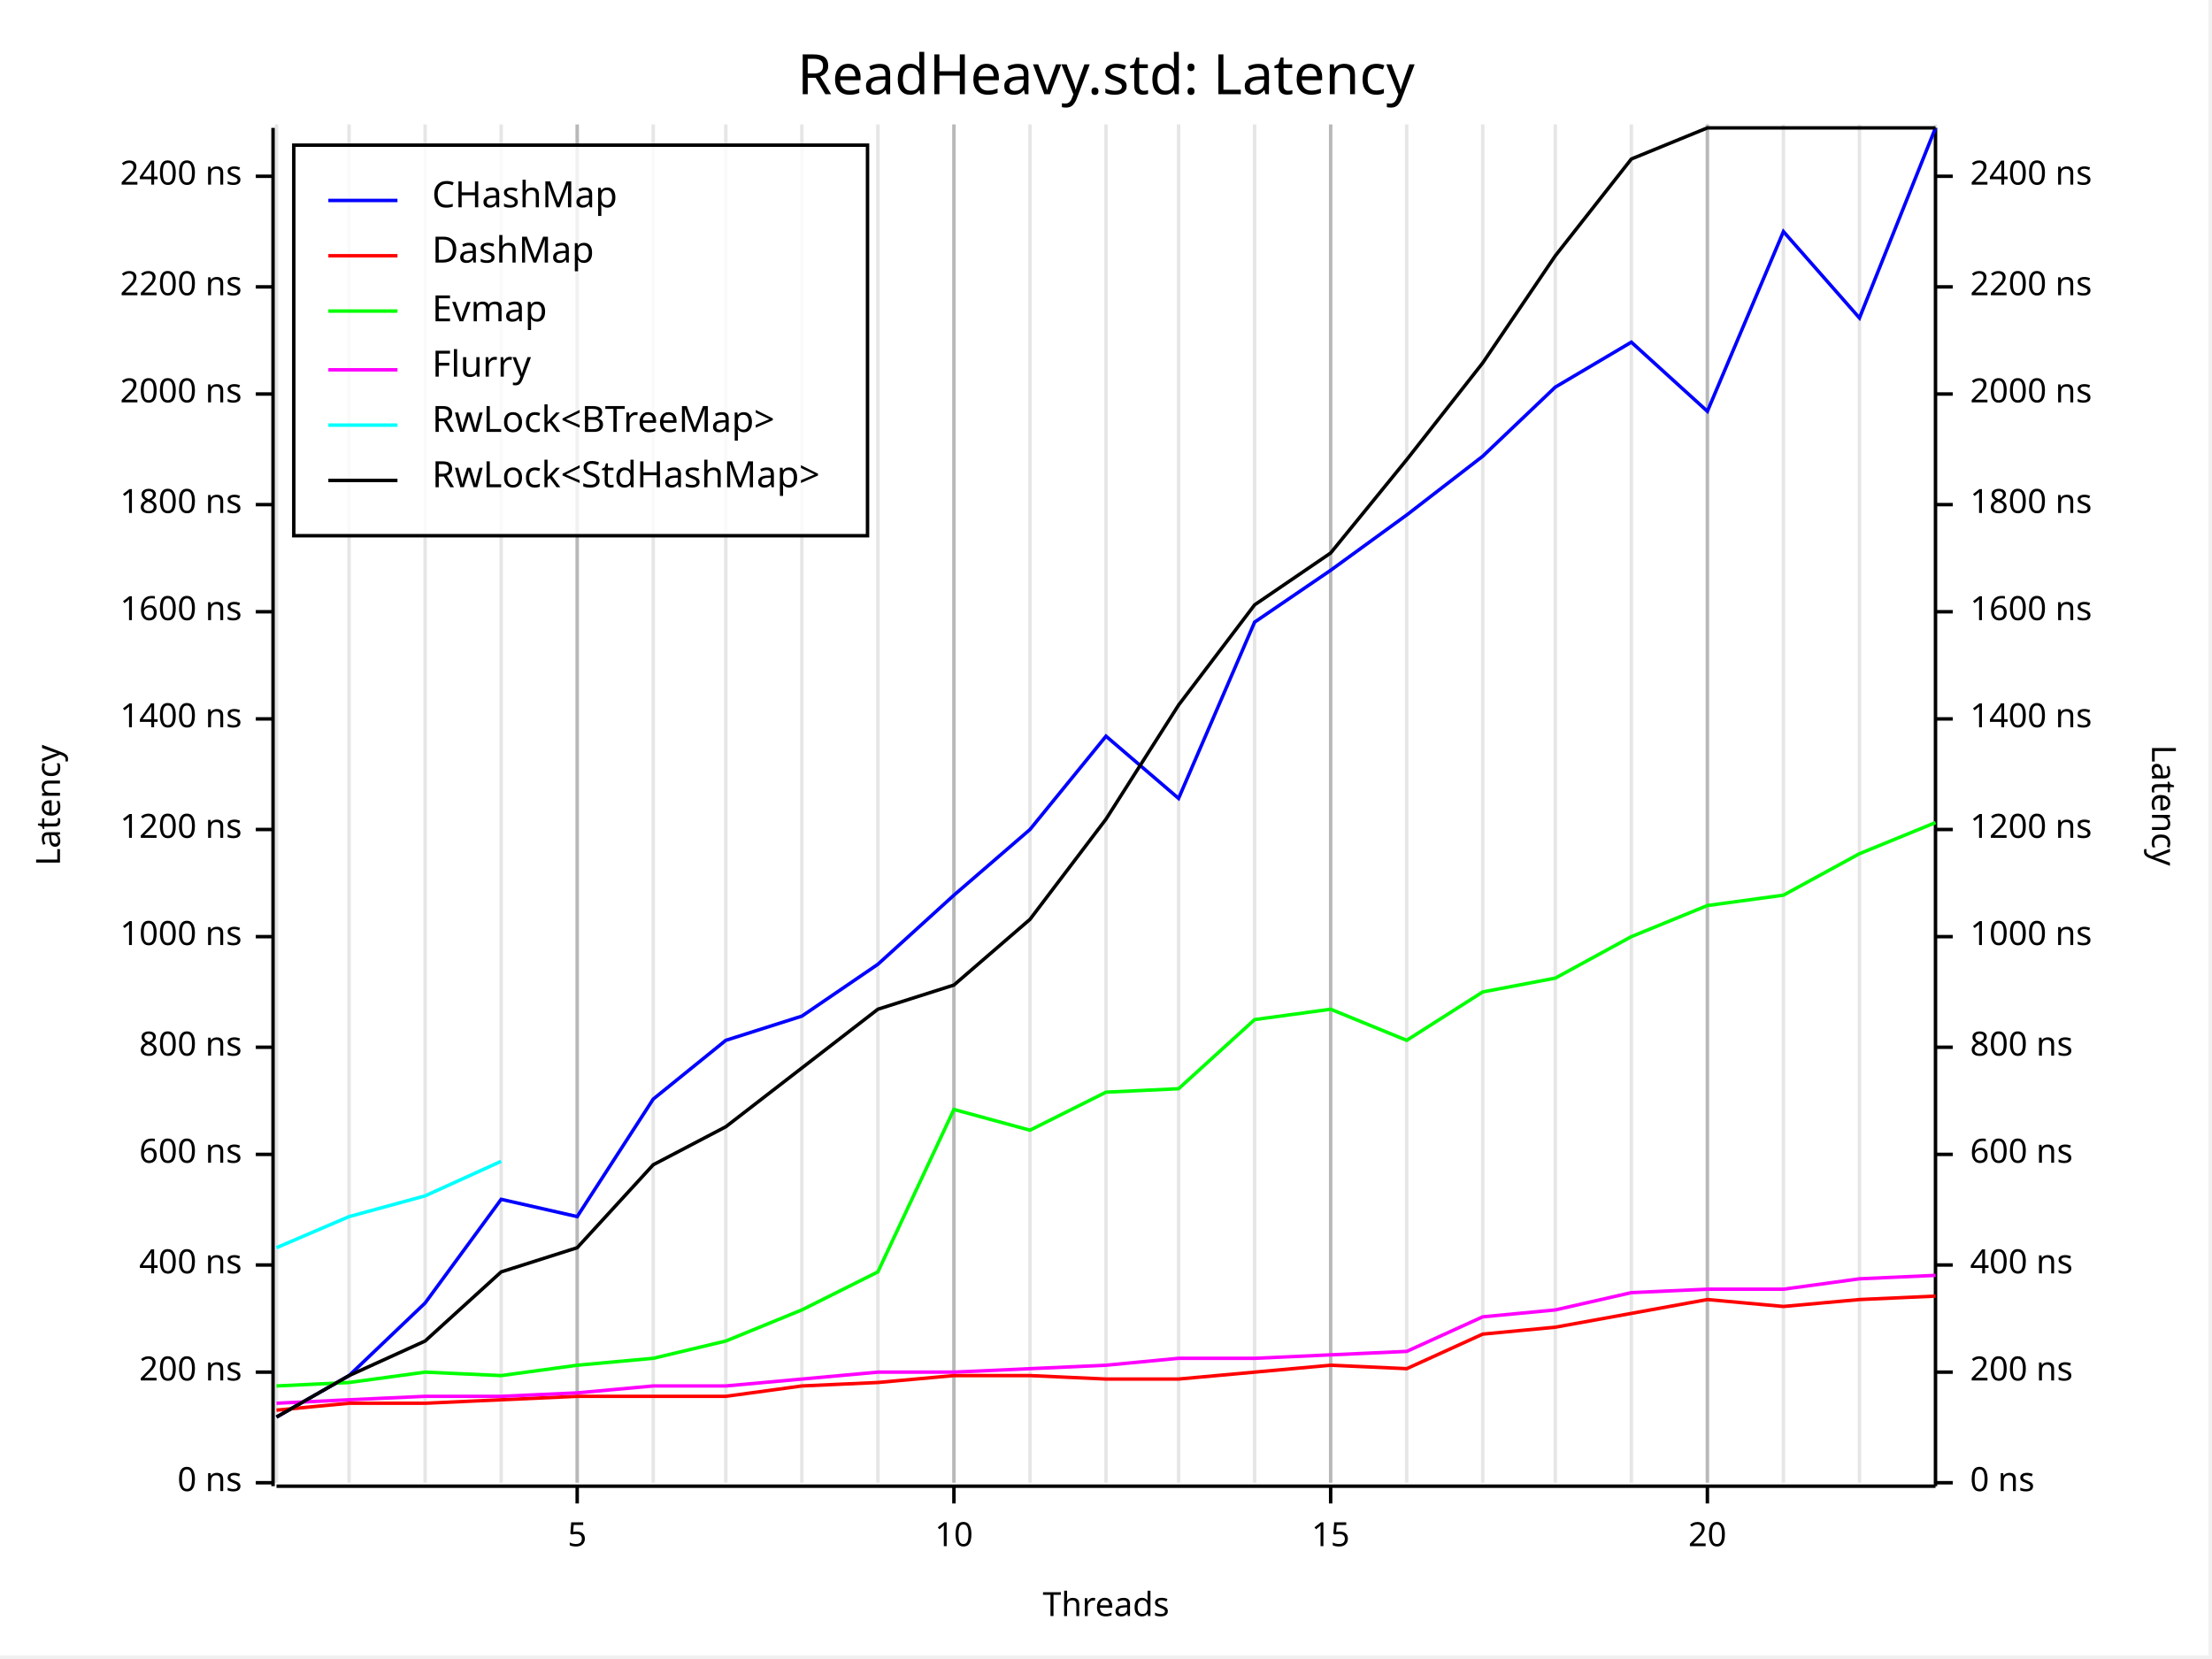
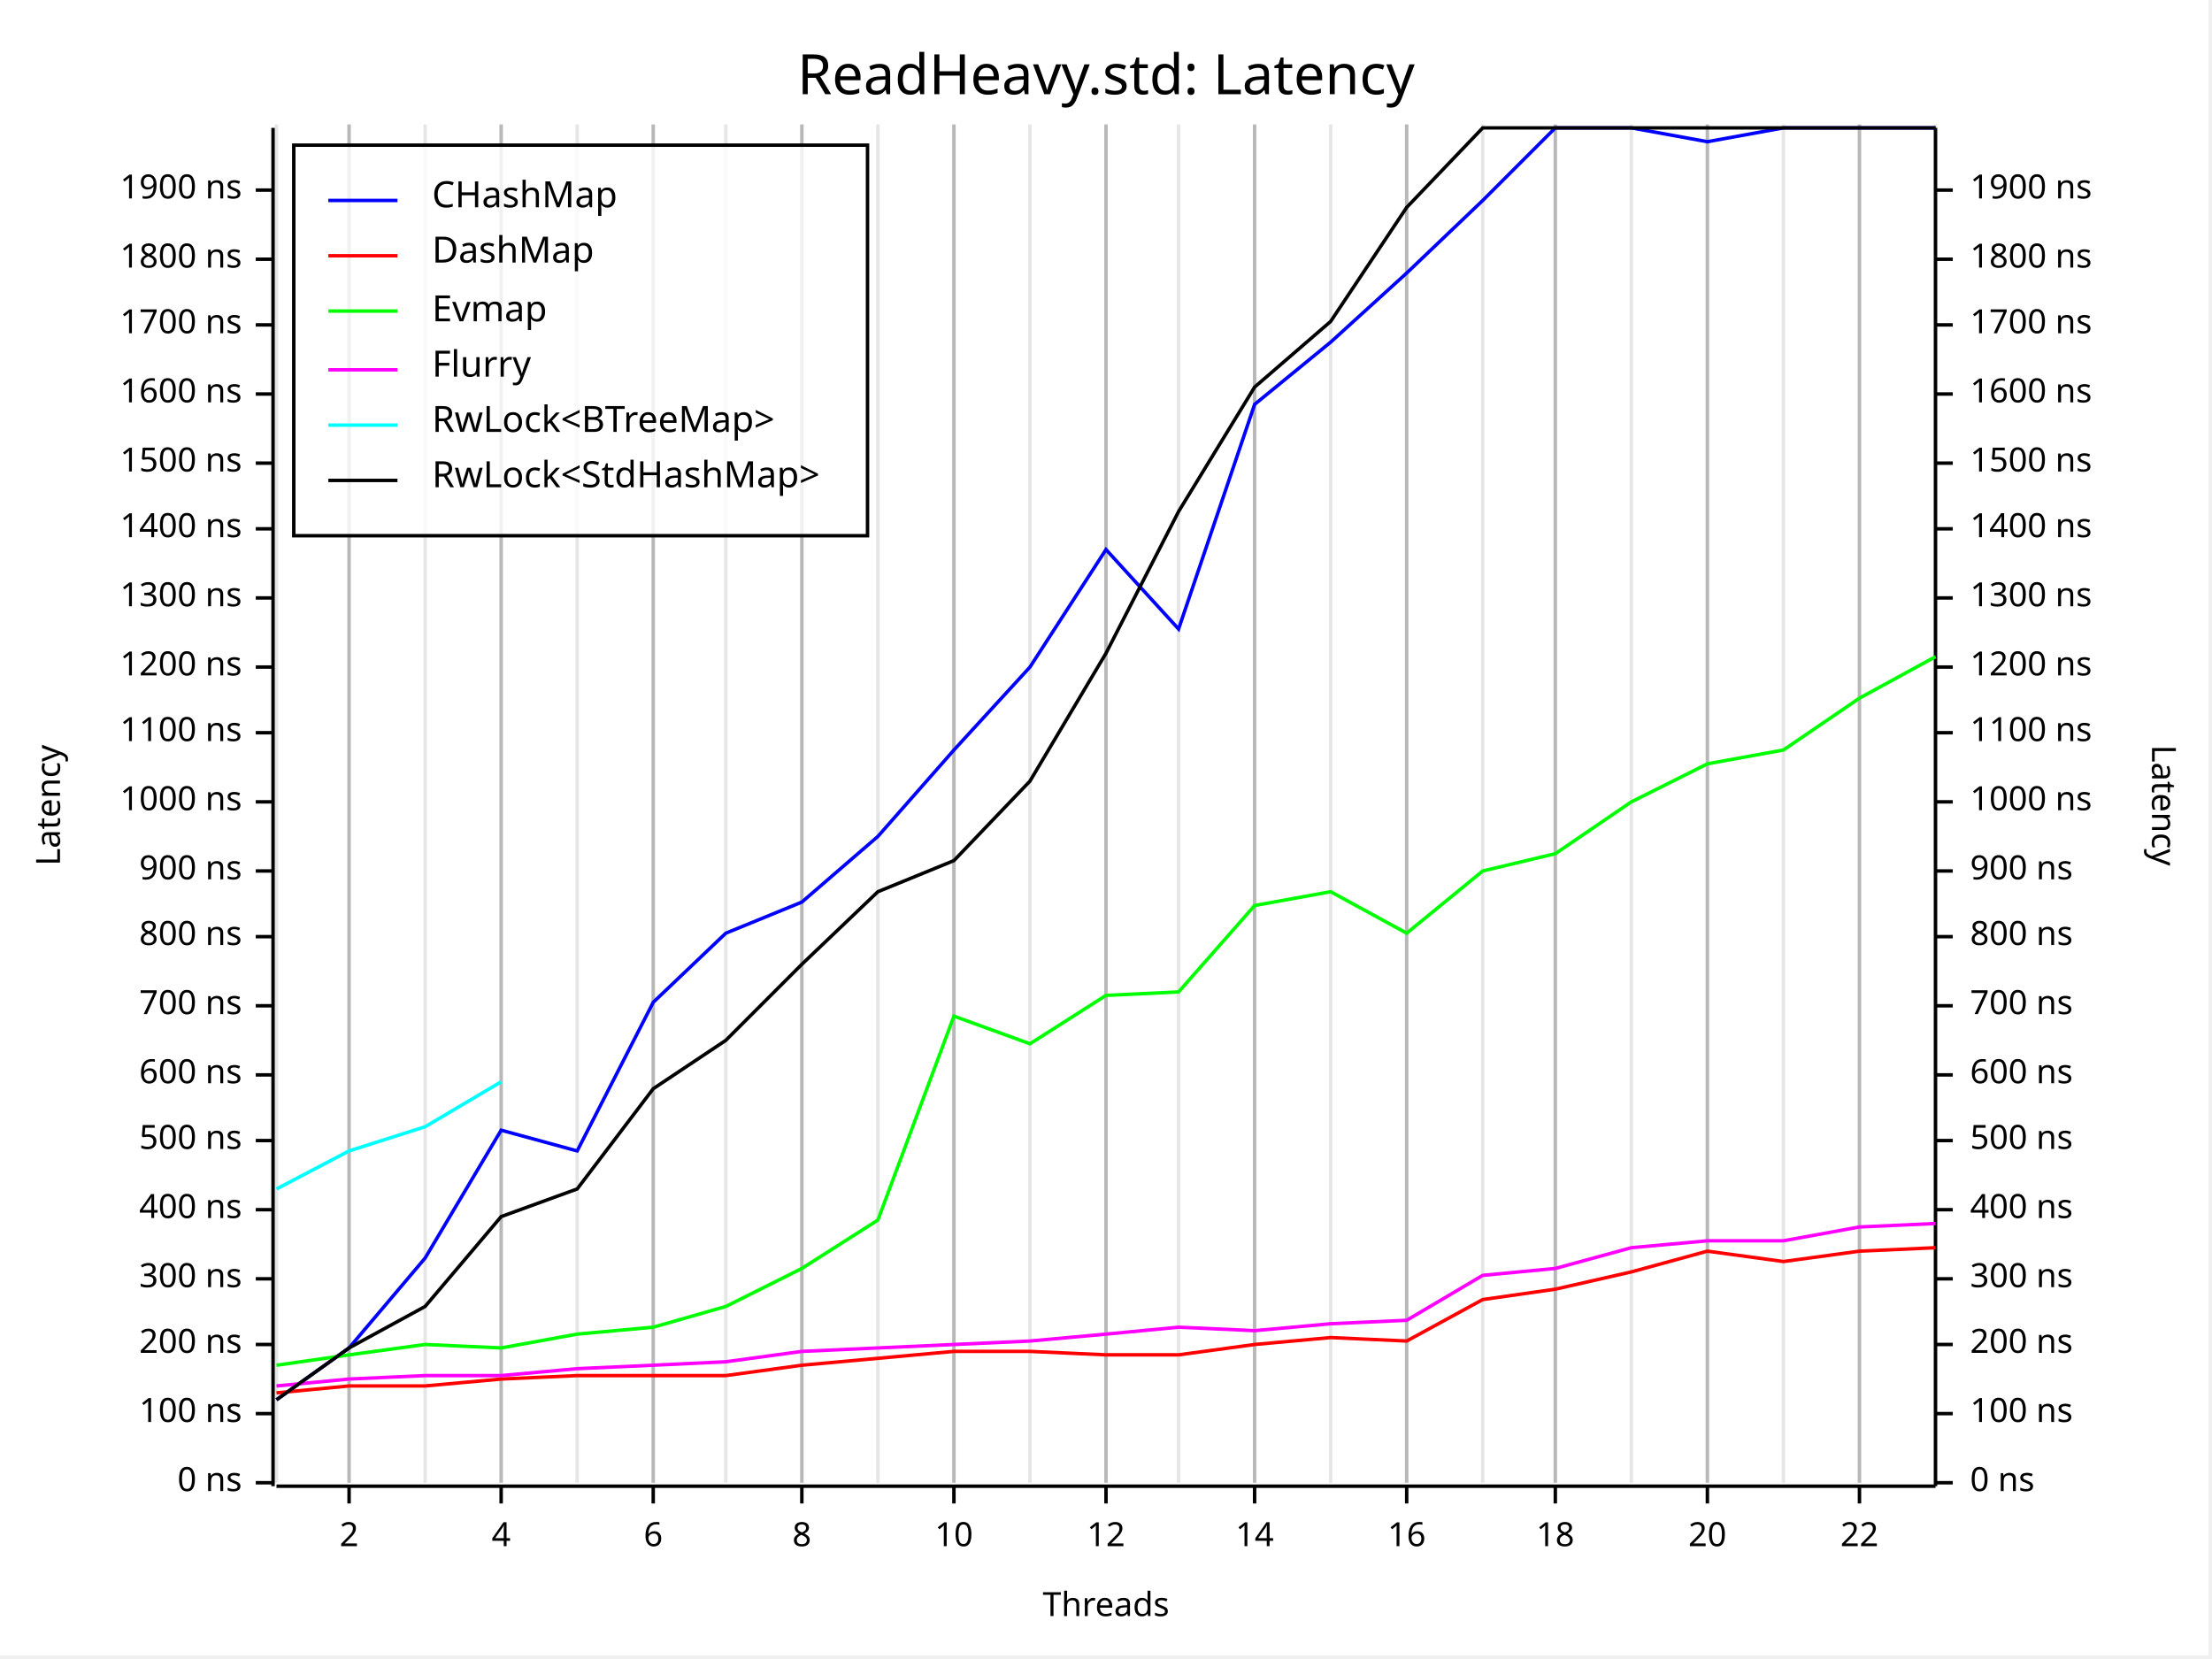
<svg xmlns="http://www.w3.org/2000/svg" width="640" height="480" viewBox="0 0 640 480">
  <rect x="0" y="0" width="639" height="479" opacity="1" fill="#FFFFFF" stroke="none" />
  <text x="320" y="15" dy="0.76em" text-anchor="middle" font-family="Fira Code" font-size="16.129" opacity="1" fill="#000000">
ReadHeavy.std: Latency
</text>
  <line opacity="0.1" stroke="#000000" stroke-width="1" x1="80" y1="429" x2="80" y2="36" />
  <line opacity="0.1" stroke="#000000" stroke-width="1" x1="101" y1="429" x2="101" y2="36" />
  <line opacity="0.1" stroke="#000000" stroke-width="1" x1="123" y1="429" x2="123" y2="36" />
  <line opacity="0.1" stroke="#000000" stroke-width="1" x1="145" y1="429" x2="145" y2="36" />
  <line opacity="0.1" stroke="#000000" stroke-width="1" x1="167" y1="429" x2="167" y2="36" />
  <line opacity="0.1" stroke="#000000" stroke-width="1" x1="189" y1="429" x2="189" y2="36" />
  <line opacity="0.1" stroke="#000000" stroke-width="1" x1="210" y1="429" x2="210" y2="36" />
  <line opacity="0.1" stroke="#000000" stroke-width="1" x1="232" y1="429" x2="232" y2="36" />
  <line opacity="0.1" stroke="#000000" stroke-width="1" x1="254" y1="429" x2="254" y2="36" />
  <line opacity="0.1" stroke="#000000" stroke-width="1" x1="276" y1="429" x2="276" y2="36" />
  <line opacity="0.1" stroke="#000000" stroke-width="1" x1="298" y1="429" x2="298" y2="36" />
  <line opacity="0.1" stroke="#000000" stroke-width="1" x1="320" y1="429" x2="320" y2="36" />
  <line opacity="0.1" stroke="#000000" stroke-width="1" x1="341" y1="429" x2="341" y2="36" />
  <line opacity="0.1" stroke="#000000" stroke-width="1" x1="363" y1="429" x2="363" y2="36" />
  <line opacity="0.1" stroke="#000000" stroke-width="1" x1="385" y1="429" x2="385" y2="36" />
  <line opacity="0.1" stroke="#000000" stroke-width="1" x1="407" y1="429" x2="407" y2="36" />
  <line opacity="0.1" stroke="#000000" stroke-width="1" x1="429" y1="429" x2="429" y2="36" />
  <line opacity="0.1" stroke="#000000" stroke-width="1" x1="450" y1="429" x2="450" y2="36" />
  <line opacity="0.1" stroke="#000000" stroke-width="1" x1="472" y1="429" x2="472" y2="36" />
  <line opacity="0.1" stroke="#000000" stroke-width="1" x1="494" y1="429" x2="494" y2="36" />
  <line opacity="0.1" stroke="#000000" stroke-width="1" x1="516" y1="429" x2="516" y2="36" />
  <line opacity="0.1" stroke="#000000" stroke-width="1" x1="538" y1="429" x2="538" y2="36" />
  <line opacity="0.1" stroke="#000000" stroke-width="1" x1="560" y1="429" x2="560" y2="36" />
  <text x="10" y="233" dy="0.76em" text-anchor="middle" font-family="sans-serif" font-size="9.677" opacity="1" fill="#000000" transform="rotate(270, 10, 233)">
Latency
</text>
  <text x="320" y="470" dy="-0.5ex" text-anchor="middle" font-family="sans-serif" font-size="9.677" opacity="1" fill="#000000">
Threads
</text>
  <text x="630" y="233" dy="0.76em" text-anchor="middle" font-family="sans-serif" font-size="9.677" opacity="1" fill="#000000" transform="rotate(90, 630, 233)">
Latency
</text>
-   <line opacity="0.2" stroke="#000000" stroke-width="1" x1="167" y1="429" x2="167" y2="36" />
+   <line opacity="0.2" stroke="#000000" stroke-width="1" x1="101" y1="429" x2="101" y2="36" />
+   <line opacity="0.2" stroke="#000000" stroke-width="1" x1="145" y1="429" x2="145" y2="36" />
+   <line opacity="0.2" stroke="#000000" stroke-width="1" x1="189" y1="429" x2="189" y2="36" />
+   <line opacity="0.2" stroke="#000000" stroke-width="1" x1="232" y1="429" x2="232" y2="36" />
  <line opacity="0.2" stroke="#000000" stroke-width="1" x1="276" y1="429" x2="276" y2="36" />
-   <line opacity="0.2" stroke="#000000" stroke-width="1" x1="385" y1="429" x2="385" y2="36" />
+   <line opacity="0.2" stroke="#000000" stroke-width="1" x1="320" y1="429" x2="320" y2="36" />
+   <line opacity="0.2" stroke="#000000" stroke-width="1" x1="363" y1="429" x2="363" y2="36" />
+   <line opacity="0.2" stroke="#000000" stroke-width="1" x1="407" y1="429" x2="407" y2="36" />
+   <line opacity="0.2" stroke="#000000" stroke-width="1" x1="450" y1="429" x2="450" y2="36" />
  <line opacity="0.2" stroke="#000000" stroke-width="1" x1="494" y1="429" x2="494" y2="36" />
+   <line opacity="0.2" stroke="#000000" stroke-width="1" x1="538" y1="429" x2="538" y2="36" />
  <polyline fill="none" opacity="1" stroke="#000000" stroke-width="1" points="79,37 79,430 " />
  <text x="70" y="429" dy="0.5ex" text-anchor="end" font-family="sans-serif" font-size="9.677" opacity="1" fill="#000000">
0 ns
</text>
  <polyline fill="none" opacity="1" stroke="#000000" stroke-width="1" points="74,429 79,429 " />
-   <text x="70" y="397" dy="0.5ex" text-anchor="end" font-family="sans-serif" font-size="9.677" opacity="1" fill="#000000">
+   <text x="70" y="409" dy="0.5ex" text-anchor="end" font-family="sans-serif" font-size="9.677" opacity="1" fill="#000000">
+ 100 ns
+ </text>
+   <polyline fill="none" opacity="1" stroke="#000000" stroke-width="1" points="74,409 79,409 " />
+   <text x="70" y="389" dy="0.5ex" text-anchor="end" font-family="sans-serif" font-size="9.677" opacity="1" fill="#000000">
200 ns
</text>
-   <polyline fill="none" opacity="1" stroke="#000000" stroke-width="1" points="74,397 79,397 " />
-   <text x="70" y="366" dy="0.5ex" text-anchor="end" font-family="sans-serif" font-size="9.677" opacity="1" fill="#000000">
+   <polyline fill="none" opacity="1" stroke="#000000" stroke-width="1" points="74,389 79,389 " />
+   <text x="70" y="370" dy="0.5ex" text-anchor="end" font-family="sans-serif" font-size="9.677" opacity="1" fill="#000000">
+ 300 ns
+ </text>
+   <polyline fill="none" opacity="1" stroke="#000000" stroke-width="1" points="74,370 79,370 " />
+   <text x="70" y="350" dy="0.5ex" text-anchor="end" font-family="sans-serif" font-size="9.677" opacity="1" fill="#000000">
400 ns
</text>
-   <polyline fill="none" opacity="1" stroke="#000000" stroke-width="1" points="74,366 79,366 " />
-   <text x="70" y="334" dy="0.5ex" text-anchor="end" font-family="sans-serif" font-size="9.677" opacity="1" fill="#000000">
+   <polyline fill="none" opacity="1" stroke="#000000" stroke-width="1" points="74,350 79,350 " />
+   <text x="70" y="330" dy="0.5ex" text-anchor="end" font-family="sans-serif" font-size="9.677" opacity="1" fill="#000000">
+ 500 ns
+ </text>
+   <polyline fill="none" opacity="1" stroke="#000000" stroke-width="1" points="74,330 79,330 " />
+   <text x="70" y="311" dy="0.5ex" text-anchor="end" font-family="sans-serif" font-size="9.677" opacity="1" fill="#000000">
600 ns
</text>
-   <polyline fill="none" opacity="1" stroke="#000000" stroke-width="1" points="74,334 79,334 " />
-   <text x="70" y="303" dy="0.5ex" text-anchor="end" font-family="sans-serif" font-size="9.677" opacity="1" fill="#000000">
+   <polyline fill="none" opacity="1" stroke="#000000" stroke-width="1" points="74,311 79,311 " />
+   <text x="70" y="291" dy="0.5ex" text-anchor="end" font-family="sans-serif" font-size="9.677" opacity="1" fill="#000000">
+ 700 ns
+ </text>
+   <polyline fill="none" opacity="1" stroke="#000000" stroke-width="1" points="74,291 79,291 " />
+   <text x="70" y="271" dy="0.5ex" text-anchor="end" font-family="sans-serif" font-size="9.677" opacity="1" fill="#000000">
800 ns
</text>
-   <polyline fill="none" opacity="1" stroke="#000000" stroke-width="1" points="74,303 79,303 " />
-   <text x="70" y="271" dy="0.5ex" text-anchor="end" font-family="sans-serif" font-size="9.677" opacity="1" fill="#000000">
+   <polyline fill="none" opacity="1" stroke="#000000" stroke-width="1" points="74,271 79,271 " />
+   <text x="70" y="252" dy="0.5ex" text-anchor="end" font-family="sans-serif" font-size="9.677" opacity="1" fill="#000000">
+ 900 ns
+ </text>
+   <polyline fill="none" opacity="1" stroke="#000000" stroke-width="1" points="74,252 79,252 " />
+   <text x="70" y="232" dy="0.5ex" text-anchor="end" font-family="sans-serif" font-size="9.677" opacity="1" fill="#000000">
1000 ns
</text>
-   <polyline fill="none" opacity="1" stroke="#000000" stroke-width="1" points="74,271 79,271 " />
-   <text x="70" y="240" dy="0.5ex" text-anchor="end" font-family="sans-serif" font-size="9.677" opacity="1" fill="#000000">
+   <polyline fill="none" opacity="1" stroke="#000000" stroke-width="1" points="74,232 79,232 " />
+   <text x="70" y="212" dy="0.5ex" text-anchor="end" font-family="sans-serif" font-size="9.677" opacity="1" fill="#000000">
+ 1100 ns
+ </text>
+   <polyline fill="none" opacity="1" stroke="#000000" stroke-width="1" points="74,212 79,212 " />
+   <text x="70" y="193" dy="0.5ex" text-anchor="end" font-family="sans-serif" font-size="9.677" opacity="1" fill="#000000">
1200 ns
</text>
-   <polyline fill="none" opacity="1" stroke="#000000" stroke-width="1" points="74,240 79,240 " />
-   <text x="70" y="208" dy="0.5ex" text-anchor="end" font-family="sans-serif" font-size="9.677" opacity="1" fill="#000000">
+   <polyline fill="none" opacity="1" stroke="#000000" stroke-width="1" points="74,193 79,193 " />
+   <text x="70" y="173" dy="0.5ex" text-anchor="end" font-family="sans-serif" font-size="9.677" opacity="1" fill="#000000">
+ 1300 ns
+ </text>
+   <polyline fill="none" opacity="1" stroke="#000000" stroke-width="1" points="74,173 79,173 " />
+   <text x="70" y="153" dy="0.5ex" text-anchor="end" font-family="sans-serif" font-size="9.677" opacity="1" fill="#000000">
1400 ns
</text>
-   <polyline fill="none" opacity="1" stroke="#000000" stroke-width="1" points="74,208 79,208 " />
-   <text x="70" y="177" dy="0.5ex" text-anchor="end" font-family="sans-serif" font-size="9.677" opacity="1" fill="#000000">
+   <polyline fill="none" opacity="1" stroke="#000000" stroke-width="1" points="74,153 79,153 " />
+   <text x="70" y="134" dy="0.5ex" text-anchor="end" font-family="sans-serif" font-size="9.677" opacity="1" fill="#000000">
+ 1500 ns
+ </text>
+   <polyline fill="none" opacity="1" stroke="#000000" stroke-width="1" points="74,134 79,134 " />
+   <text x="70" y="114" dy="0.5ex" text-anchor="end" font-family="sans-serif" font-size="9.677" opacity="1" fill="#000000">
1600 ns
</text>
-   <polyline fill="none" opacity="1" stroke="#000000" stroke-width="1" points="74,177 79,177 " />
-   <text x="70" y="146" dy="0.5ex" text-anchor="end" font-family="sans-serif" font-size="9.677" opacity="1" fill="#000000">
+   <polyline fill="none" opacity="1" stroke="#000000" stroke-width="1" points="74,114 79,114 " />
+   <text x="70" y="94" dy="0.5ex" text-anchor="end" font-family="sans-serif" font-size="9.677" opacity="1" fill="#000000">
+ 1700 ns
+ </text>
+   <polyline fill="none" opacity="1" stroke="#000000" stroke-width="1" points="74,94 79,94 " />
+   <text x="70" y="75" dy="0.5ex" text-anchor="end" font-family="sans-serif" font-size="9.677" opacity="1" fill="#000000">
1800 ns
</text>
-   <polyline fill="none" opacity="1" stroke="#000000" stroke-width="1" points="74,146 79,146 " />
-   <text x="70" y="114" dy="0.5ex" text-anchor="end" font-family="sans-serif" font-size="9.677" opacity="1" fill="#000000">
- 2000 ns
- </text>
-   <polyline fill="none" opacity="1" stroke="#000000" stroke-width="1" points="74,114 79,114 " />
-   <text x="70" y="83" dy="0.5ex" text-anchor="end" font-family="sans-serif" font-size="9.677" opacity="1" fill="#000000">
- 2200 ns
- </text>
-   <polyline fill="none" opacity="1" stroke="#000000" stroke-width="1" points="74,83 79,83 " />
-   <text x="70" y="51" dy="0.5ex" text-anchor="end" font-family="sans-serif" font-size="9.677" opacity="1" fill="#000000">
- 2400 ns
- </text>
-   <polyline fill="none" opacity="1" stroke="#000000" stroke-width="1" points="74,51 79,51 " />
+   <polyline fill="none" opacity="1" stroke="#000000" stroke-width="1" points="74,75 79,75 " />
+   <text x="70" y="55" dy="0.5ex" text-anchor="end" font-family="sans-serif" font-size="9.677" opacity="1" fill="#000000">
+ 1900 ns
+ </text>
+   <polyline fill="none" opacity="1" stroke="#000000" stroke-width="1" points="74,55 79,55 " />
  <polyline fill="none" opacity="1" stroke="#000000" stroke-width="1" points="80,430 560,430 " />
-   <text x="167" y="440" dy="0.76em" text-anchor="middle" font-family="sans-serif" font-size="9.677" opacity="1" fill="#000000">
- 5
- </text>
-   <polyline fill="none" opacity="1" stroke="#000000" stroke-width="1" points="167,430 167,435 " />
+   <text x="101" y="440" dy="0.76em" text-anchor="middle" font-family="sans-serif" font-size="9.677" opacity="1" fill="#000000">
+ 2
+ </text>
+   <polyline fill="none" opacity="1" stroke="#000000" stroke-width="1" points="101,430 101,435 " />
+   <text x="145" y="440" dy="0.76em" text-anchor="middle" font-family="sans-serif" font-size="9.677" opacity="1" fill="#000000">
+ 4
+ </text>
+   <polyline fill="none" opacity="1" stroke="#000000" stroke-width="1" points="145,430 145,435 " />
+   <text x="189" y="440" dy="0.76em" text-anchor="middle" font-family="sans-serif" font-size="9.677" opacity="1" fill="#000000">
+ 6
+ </text>
+   <polyline fill="none" opacity="1" stroke="#000000" stroke-width="1" points="189,430 189,435 " />
+   <text x="232" y="440" dy="0.76em" text-anchor="middle" font-family="sans-serif" font-size="9.677" opacity="1" fill="#000000">
+ 8
+ </text>
+   <polyline fill="none" opacity="1" stroke="#000000" stroke-width="1" points="232,430 232,435 " />
  <text x="276" y="440" dy="0.76em" text-anchor="middle" font-family="sans-serif" font-size="9.677" opacity="1" fill="#000000">
10
</text>
  <polyline fill="none" opacity="1" stroke="#000000" stroke-width="1" points="276,430 276,435 " />
-   <text x="385" y="440" dy="0.76em" text-anchor="middle" font-family="sans-serif" font-size="9.677" opacity="1" fill="#000000">
- 15
- </text>
-   <polyline fill="none" opacity="1" stroke="#000000" stroke-width="1" points="385,430 385,435 " />
+   <text x="320" y="440" dy="0.76em" text-anchor="middle" font-family="sans-serif" font-size="9.677" opacity="1" fill="#000000">
+ 12
+ </text>
+   <polyline fill="none" opacity="1" stroke="#000000" stroke-width="1" points="320,430 320,435 " />
+   <text x="363" y="440" dy="0.76em" text-anchor="middle" font-family="sans-serif" font-size="9.677" opacity="1" fill="#000000">
+ 14
+ </text>
+   <polyline fill="none" opacity="1" stroke="#000000" stroke-width="1" points="363,430 363,435 " />
+   <text x="407" y="440" dy="0.76em" text-anchor="middle" font-family="sans-serif" font-size="9.677" opacity="1" fill="#000000">
+ 16
+ </text>
+   <polyline fill="none" opacity="1" stroke="#000000" stroke-width="1" points="407,430 407,435 " />
+   <text x="450" y="440" dy="0.76em" text-anchor="middle" font-family="sans-serif" font-size="9.677" opacity="1" fill="#000000">
+ 18
+ </text>
+   <polyline fill="none" opacity="1" stroke="#000000" stroke-width="1" points="450,430 450,435 " />
  <text x="494" y="440" dy="0.76em" text-anchor="middle" font-family="sans-serif" font-size="9.677" opacity="1" fill="#000000">
20
</text>
  <polyline fill="none" opacity="1" stroke="#000000" stroke-width="1" points="494,430 494,435 " />
+   <text x="538" y="440" dy="0.76em" text-anchor="middle" font-family="sans-serif" font-size="9.677" opacity="1" fill="#000000">
+ 22
+ </text>
+   <polyline fill="none" opacity="1" stroke="#000000" stroke-width="1" points="538,430 538,435 " />
  <polyline fill="none" opacity="1" stroke="#000000" stroke-width="1" points="560,37 560,430 " />
  <text x="570" y="429" dy="0.5ex" text-anchor="start" font-family="sans-serif" font-size="9.677" opacity="1" fill="#000000">
0 ns
</text>
  <polyline fill="none" opacity="1" stroke="#000000" stroke-width="1" points="560,429 565,429 " />
-   <text x="570" y="397" dy="0.5ex" text-anchor="start" font-family="sans-serif" font-size="9.677" opacity="1" fill="#000000">
+   <text x="570" y="409" dy="0.5ex" text-anchor="start" font-family="sans-serif" font-size="9.677" opacity="1" fill="#000000">
+ 100 ns
+ </text>
+   <polyline fill="none" opacity="1" stroke="#000000" stroke-width="1" points="560,409 565,409 " />
+   <text x="570" y="389" dy="0.5ex" text-anchor="start" font-family="sans-serif" font-size="9.677" opacity="1" fill="#000000">
200 ns
</text>
-   <polyline fill="none" opacity="1" stroke="#000000" stroke-width="1" points="560,397 565,397 " />
-   <text x="570" y="366" dy="0.5ex" text-anchor="start" font-family="sans-serif" font-size="9.677" opacity="1" fill="#000000">
+   <polyline fill="none" opacity="1" stroke="#000000" stroke-width="1" points="560,389 565,389 " />
+   <text x="570" y="370" dy="0.5ex" text-anchor="start" font-family="sans-serif" font-size="9.677" opacity="1" fill="#000000">
+ 300 ns
+ </text>
+   <polyline fill="none" opacity="1" stroke="#000000" stroke-width="1" points="560,370 565,370 " />
+   <text x="570" y="350" dy="0.5ex" text-anchor="start" font-family="sans-serif" font-size="9.677" opacity="1" fill="#000000">
400 ns
</text>
-   <polyline fill="none" opacity="1" stroke="#000000" stroke-width="1" points="560,366 565,366 " />
-   <text x="570" y="334" dy="0.5ex" text-anchor="start" font-family="sans-serif" font-size="9.677" opacity="1" fill="#000000">
+   <polyline fill="none" opacity="1" stroke="#000000" stroke-width="1" points="560,350 565,350 " />
+   <text x="570" y="330" dy="0.5ex" text-anchor="start" font-family="sans-serif" font-size="9.677" opacity="1" fill="#000000">
+ 500 ns
+ </text>
+   <polyline fill="none" opacity="1" stroke="#000000" stroke-width="1" points="560,330 565,330 " />
+   <text x="570" y="311" dy="0.5ex" text-anchor="start" font-family="sans-serif" font-size="9.677" opacity="1" fill="#000000">
600 ns
</text>
-   <polyline fill="none" opacity="1" stroke="#000000" stroke-width="1" points="560,334 565,334 " />
-   <text x="570" y="303" dy="0.5ex" text-anchor="start" font-family="sans-serif" font-size="9.677" opacity="1" fill="#000000">
+   <polyline fill="none" opacity="1" stroke="#000000" stroke-width="1" points="560,311 565,311 " />
+   <text x="570" y="291" dy="0.5ex" text-anchor="start" font-family="sans-serif" font-size="9.677" opacity="1" fill="#000000">
+ 700 ns
+ </text>
+   <polyline fill="none" opacity="1" stroke="#000000" stroke-width="1" points="560,291 565,291 " />
+   <text x="570" y="271" dy="0.5ex" text-anchor="start" font-family="sans-serif" font-size="9.677" opacity="1" fill="#000000">
800 ns
</text>
-   <polyline fill="none" opacity="1" stroke="#000000" stroke-width="1" points="560,303 565,303 " />
-   <text x="570" y="271" dy="0.5ex" text-anchor="start" font-family="sans-serif" font-size="9.677" opacity="1" fill="#000000">
+   <polyline fill="none" opacity="1" stroke="#000000" stroke-width="1" points="560,271 565,271 " />
+   <text x="570" y="252" dy="0.5ex" text-anchor="start" font-family="sans-serif" font-size="9.677" opacity="1" fill="#000000">
+ 900 ns
+ </text>
+   <polyline fill="none" opacity="1" stroke="#000000" stroke-width="1" points="560,252 565,252 " />
+   <text x="570" y="232" dy="0.5ex" text-anchor="start" font-family="sans-serif" font-size="9.677" opacity="1" fill="#000000">
1000 ns
</text>
-   <polyline fill="none" opacity="1" stroke="#000000" stroke-width="1" points="560,271 565,271 " />
-   <text x="570" y="240" dy="0.5ex" text-anchor="start" font-family="sans-serif" font-size="9.677" opacity="1" fill="#000000">
+   <polyline fill="none" opacity="1" stroke="#000000" stroke-width="1" points="560,232 565,232 " />
+   <text x="570" y="212" dy="0.5ex" text-anchor="start" font-family="sans-serif" font-size="9.677" opacity="1" fill="#000000">
+ 1100 ns
+ </text>
+   <polyline fill="none" opacity="1" stroke="#000000" stroke-width="1" points="560,212 565,212 " />
+   <text x="570" y="193" dy="0.5ex" text-anchor="start" font-family="sans-serif" font-size="9.677" opacity="1" fill="#000000">
1200 ns
</text>
-   <polyline fill="none" opacity="1" stroke="#000000" stroke-width="1" points="560,240 565,240 " />
-   <text x="570" y="208" dy="0.5ex" text-anchor="start" font-family="sans-serif" font-size="9.677" opacity="1" fill="#000000">
+   <polyline fill="none" opacity="1" stroke="#000000" stroke-width="1" points="560,193 565,193 " />
+   <text x="570" y="173" dy="0.5ex" text-anchor="start" font-family="sans-serif" font-size="9.677" opacity="1" fill="#000000">
+ 1300 ns
+ </text>
+   <polyline fill="none" opacity="1" stroke="#000000" stroke-width="1" points="560,173 565,173 " />
+   <text x="570" y="153" dy="0.5ex" text-anchor="start" font-family="sans-serif" font-size="9.677" opacity="1" fill="#000000">
1400 ns
</text>
-   <polyline fill="none" opacity="1" stroke="#000000" stroke-width="1" points="560,208 565,208 " />
-   <text x="570" y="177" dy="0.5ex" text-anchor="start" font-family="sans-serif" font-size="9.677" opacity="1" fill="#000000">
+   <polyline fill="none" opacity="1" stroke="#000000" stroke-width="1" points="560,153 565,153 " />
+   <text x="570" y="134" dy="0.5ex" text-anchor="start" font-family="sans-serif" font-size="9.677" opacity="1" fill="#000000">
+ 1500 ns
+ </text>
+   <polyline fill="none" opacity="1" stroke="#000000" stroke-width="1" points="560,134 565,134 " />
+   <text x="570" y="114" dy="0.5ex" text-anchor="start" font-family="sans-serif" font-size="9.677" opacity="1" fill="#000000">
1600 ns
</text>
-   <polyline fill="none" opacity="1" stroke="#000000" stroke-width="1" points="560,177 565,177 " />
-   <text x="570" y="146" dy="0.5ex" text-anchor="start" font-family="sans-serif" font-size="9.677" opacity="1" fill="#000000">
+   <polyline fill="none" opacity="1" stroke="#000000" stroke-width="1" points="560,114 565,114 " />
+   <text x="570" y="94" dy="0.5ex" text-anchor="start" font-family="sans-serif" font-size="9.677" opacity="1" fill="#000000">
+ 1700 ns
+ </text>
+   <polyline fill="none" opacity="1" stroke="#000000" stroke-width="1" points="560,94 565,94 " />
+   <text x="570" y="75" dy="0.5ex" text-anchor="start" font-family="sans-serif" font-size="9.677" opacity="1" fill="#000000">
1800 ns
</text>
-   <polyline fill="none" opacity="1" stroke="#000000" stroke-width="1" points="560,146 565,146 " />
-   <text x="570" y="114" dy="0.5ex" text-anchor="start" font-family="sans-serif" font-size="9.677" opacity="1" fill="#000000">
- 2000 ns
- </text>
-   <polyline fill="none" opacity="1" stroke="#000000" stroke-width="1" points="560,114 565,114 " />
-   <text x="570" y="83" dy="0.5ex" text-anchor="start" font-family="sans-serif" font-size="9.677" opacity="1" fill="#000000">
- 2200 ns
- </text>
-   <polyline fill="none" opacity="1" stroke="#000000" stroke-width="1" points="560,83 565,83 " />
-   <text x="570" y="51" dy="0.5ex" text-anchor="start" font-family="sans-serif" font-size="9.677" opacity="1" fill="#000000">
- 2400 ns
- </text>
-   <polyline fill="none" opacity="1" stroke="#000000" stroke-width="1" points="560,51 565,51 " />
-   <polyline fill="none" opacity="1" stroke="#0000FF" stroke-width="1" points="80,410 101,398 123,377 145,347 167,352 189,318 210,301 232,294 254,279 276,259 298,240 320,213 341,231 363,180 385,165 407,149 429,132 450,112 472,99 494,119 516,67 538,92 560,37 " />
-   <polyline fill="none" opacity="1" stroke="#FF0000" stroke-width="1" points="80,408 101,406 123,406 145,405 167,404 189,404 210,404 232,401 254,400 276,398 298,398 320,399 341,399 363,397 385,395 407,396 429,386 450,384 472,380 494,376 516,378 538,376 560,375 " />
-   <polyline fill="none" opacity="1" stroke="#00FF00" stroke-width="1" points="80,401 101,400 123,397 145,398 167,395 189,393 210,388 232,379 254,368 276,321 298,327 320,316 341,315 363,295 385,292 407,301 429,287 450,283 472,271 494,262 516,259 538,247 560,238 " />
-   <polyline fill="none" opacity="1" stroke="#FF00FF" stroke-width="1" points="80,406 101,405 123,404 145,404 167,403 189,401 210,401 232,399 254,397 276,397 298,396 320,395 341,393 363,393 385,392 407,391 429,381 450,379 472,374 494,373 516,373 538,370 560,369 " />
-   <polyline fill="none" opacity="1" stroke="#00FFFF" stroke-width="1" points="80,361 101,352 123,346 145,336 " />
-   <polyline fill="none" opacity="1" stroke="#000000" stroke-width="1" points="80,410 101,398 123,388 145,368 167,361 189,337 210,326 232,309 254,292 276,285 298,266 320,237 341,204 363,175 385,160 407,133 429,105 450,74 472,46 494,37 516,37 538,37 560,37 " />
+   <polyline fill="none" opacity="1" stroke="#000000" stroke-width="1" points="560,75 565,75 " />
+   <text x="570" y="55" dy="0.5ex" text-anchor="start" font-family="sans-serif" font-size="9.677" opacity="1" fill="#000000">
+ 1900 ns
+ </text>
+   <polyline fill="none" opacity="1" stroke="#000000" stroke-width="1" points="560,55 565,55 " />
+   <polyline fill="none" opacity="1" stroke="#0000FF" stroke-width="1" points="80,405 101,390 123,364 145,327 167,333 189,290 210,270 232,261 254,242 276,217 298,193 320,159 341,182 363,117 385,99 407,79 429,58 450,37 472,37 494,41 516,37 538,37 560,37 " />
+   <polyline fill="none" opacity="1" stroke="#FF0000" stroke-width="1" points="80,403 101,401 123,401 145,399 167,398 189,398 210,398 232,395 254,393 276,391 298,391 320,392 341,392 363,389 385,387 407,388 429,376 450,373 472,368 494,362 516,365 538,362 560,361 " />
+   <polyline fill="none" opacity="1" stroke="#00FF00" stroke-width="1" points="80,395 101,392 123,389 145,390 167,386 189,384 210,378 232,367 254,353 276,294 298,302 320,288 341,287 363,262 385,258 407,270 429,252 450,247 472,232 494,221 516,217 538,202 560,190 " />
+   <polyline fill="none" opacity="1" stroke="#FF00FF" stroke-width="1" points="80,401 101,399 123,398 145,398 167,396 189,395 210,394 232,391 254,390 276,389 298,388 320,386 341,384 363,385 385,383 407,382 429,369 450,367 472,361 494,359 516,359 538,355 560,354 " />
+   <polyline fill="none" opacity="1" stroke="#00FFFF" stroke-width="1" points="80,344 101,333 123,326 145,313 " />
+   <polyline fill="none" opacity="1" stroke="#000000" stroke-width="1" points="80,405 101,390 123,378 145,352 167,344 189,315 210,301 232,279 254,258 276,249 298,226 320,189 341,148 363,112 385,93 407,60 429,37 450,37 472,37 494,37 516,37 538,37 560,37 " />
  <rect x="85" y="42" width="166" height="113" opacity="0.8" fill="#FFFFFF" stroke="none" />
  <rect x="85" y="42" width="166" height="113" opacity="1" fill="none" stroke="#000000" />
  <text x="125" y="52" dy="0.76em" text-anchor="start" font-family="Fira Code" font-size="10.484" opacity="1" fill="#000000">
CHashMap
</text>
  <text x="125" y="68" dy="0.76em" text-anchor="start" font-family="Fira Code" font-size="10.484" opacity="1" fill="#000000">
DashMap
</text>
  <text x="125" y="85" dy="0.76em" text-anchor="start" font-family="Fira Code" font-size="10.484" opacity="1" fill="#000000">
Evmap
</text>
  <text x="125" y="101" dy="0.76em" text-anchor="start" font-family="Fira Code" font-size="10.484" opacity="1" fill="#000000">
Flurry
</text>
  <text x="125" y="117" dy="0.76em" text-anchor="start" font-family="Fira Code" font-size="10.484" opacity="1" fill="#000000">
RwLock&lt;BTreeMap&gt;
</text>
  <text x="125" y="133" dy="0.76em" text-anchor="start" font-family="Fira Code" font-size="10.484" opacity="1" fill="#000000">
RwLock&lt;StdHashMap&gt;
</text>
  <polyline fill="none" opacity="1" stroke="#0000FF" stroke-width="1" points="95,58 115,58 " />
  <polyline fill="none" opacity="1" stroke="#FF0000" stroke-width="1" points="95,74 115,74 " />
  <polyline fill="none" opacity="1" stroke="#00FF00" stroke-width="1" points="95,90 115,90 " />
  <polyline fill="none" opacity="1" stroke="#FF00FF" stroke-width="1" points="95,107 115,107 " />
  <polyline fill="none" opacity="1" stroke="#00FFFF" stroke-width="1" points="95,123 115,123 " />
  <polyline fill="none" opacity="1" stroke="#000000" stroke-width="1" points="95,139 115,139 " />
</svg>
